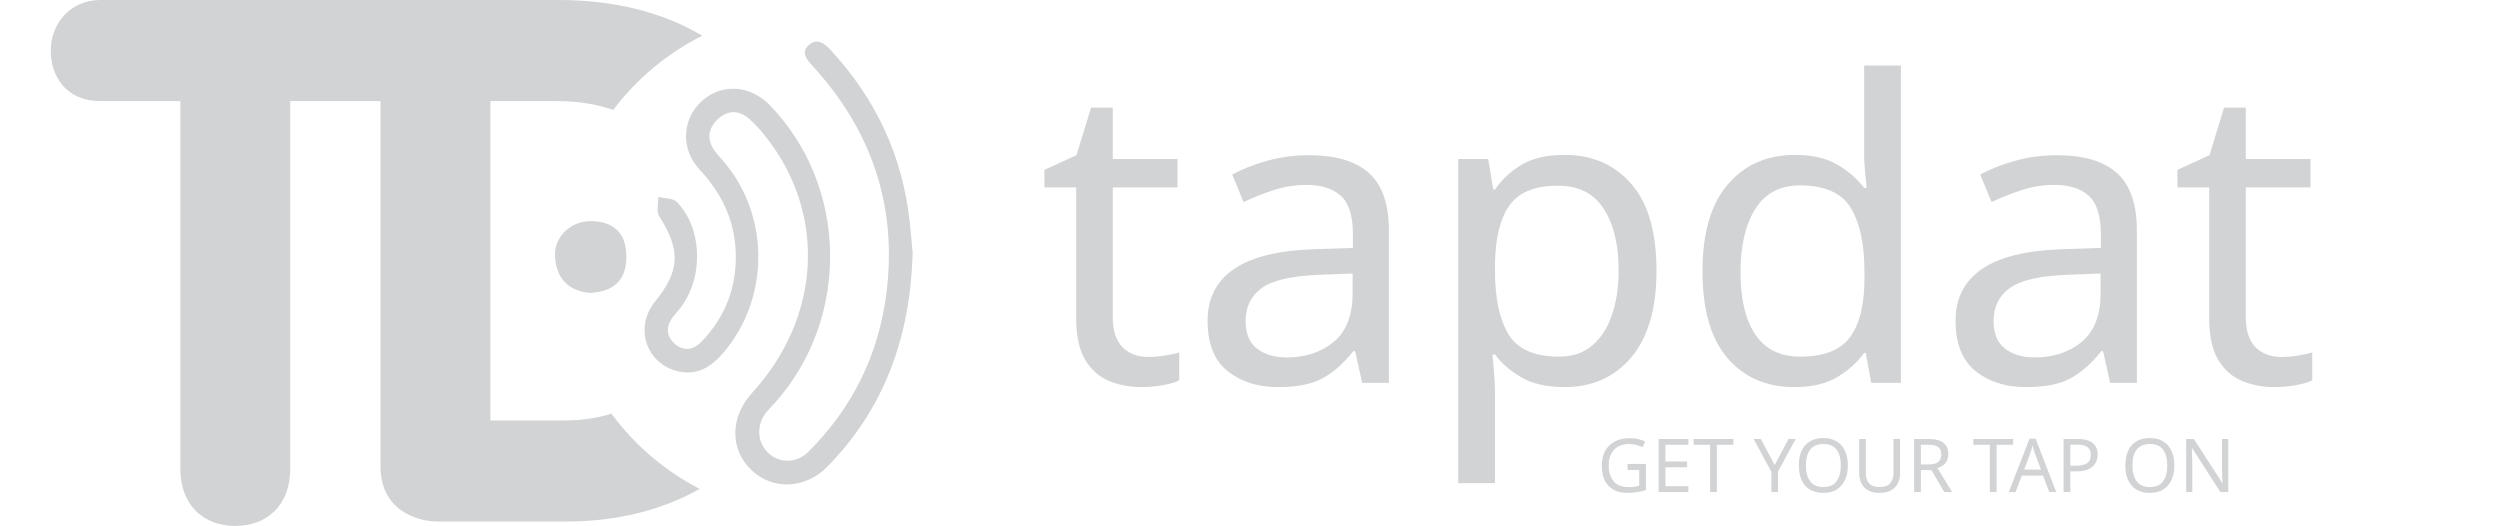
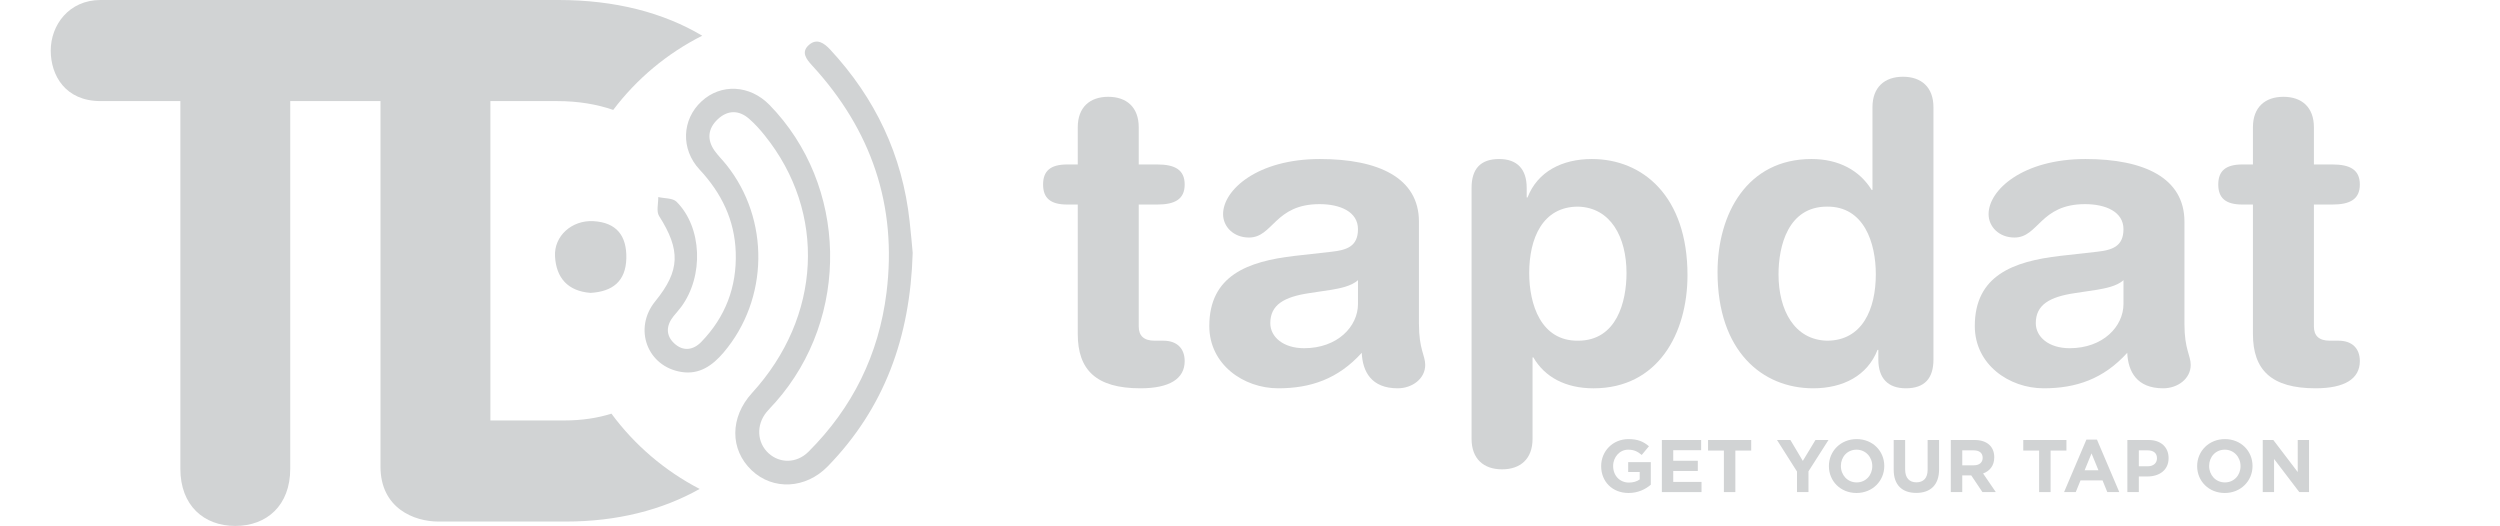
<svg xmlns="http://www.w3.org/2000/svg" version="1.1" id="Layer_1" x="0px" y="0px" width="248.627px" height="52.305px" viewBox="0 0 248.627 52.305" enable-background="new 0 0 248.627 52.305" xml:space="preserve">
  <g id="VuzQff_4_">
    <g>
-       <path fill-rule="evenodd" clip-rule="evenodd" fill="#D1D3D4" d="M90.768,25.144c-0.246,8.443-2.832,15.455-8.439,21.225    c-2.201,2.264-5.46,2.406-7.569,0.41c-2.19-2.076-2.177-5.276,0.026-7.693c6.923-7.574,7.438-17.946,1.264-25.621    c-0.471-0.591-0.986-1.16-1.551-1.652c-1.027-0.896-2.144-0.872-3.123,0.049c-0.965,0.91-1.098,2.01-0.311,3.126    c0.35,0.49,0.784,0.914,1.162,1.384c4.356,5.431,4.236,13.386-0.264,18.681c-1.097,1.293-2.404,2.217-4.172,1.941    c-3.435-0.531-4.831-4.33-2.622-7.037c2.477-3.044,2.527-5.098,0.377-8.479c-0.292-0.459-0.067-1.244-0.082-1.882    c0.618,0.144,1.434,0.087,1.818,0.464c2.553,2.55,2.722,7.389,0.469,10.452c-0.239,0.328-0.519,0.621-0.77,0.936    c-0.743,0.926-0.78,1.914,0.08,2.705c0.869,0.804,1.873,0.687,2.692-0.162c2.392-2.474,3.528-5.45,3.417-8.888    c-0.105-3.224-1.416-5.901-3.596-8.24c-1.895-2.037-1.762-4.97,0.184-6.777c1.94-1.805,4.812-1.657,6.769,0.346    c7.798,7.993,8.069,21.099,0.611,29.551c-0.298,0.338-0.626,0.657-0.913,1.006c-1.041,1.283-0.942,3.038,0.217,4.091    c1.122,1.016,2.79,1.005,3.951-0.149c4.4-4.381,7.008-9.688,7.77-15.83c1.078-8.663-1.504-16.19-7.4-22.595    c-0.587-0.638-1.133-1.341-0.291-2.06c0.781-0.665,1.489-0.163,2.089,0.478c4.492,4.841,7.185,10.506,7.903,17.089    C90.601,23.211,90.698,24.412,90.768,25.144z" />
-       <path fill-rule="evenodd" clip-rule="evenodd" fill="#D1D3D4" d="M58.73,29.128c-2.258-0.174-3.409-1.487-3.532-3.616    c-0.122-2.049,1.688-3.642,3.823-3.517c2.308,0.133,3.314,1.461,3.269,3.687C62.237,27.997,60.901,28.999,58.73,29.128z" />
+       <path fill="#D1D3D4" d="M90.768,25.144c-0.246,8.443-2.832,15.455-8.439,21.226c-2.201,2.264-5.46,2.405-7.569,0.409    c-2.19-2.075-2.177-5.275,0.026-7.692c6.923-7.574,7.438-17.946,1.264-25.621c-0.471-0.591-0.986-1.16-1.551-1.652    c-1.027-0.896-2.144-0.872-3.123,0.049c-0.965,0.91-1.098,2.011-0.311,3.126c0.35,0.49,0.784,0.914,1.162,1.385    c4.356,5.431,4.236,13.386-0.264,18.681c-1.097,1.293-2.404,2.217-4.172,1.941c-3.435-0.531-4.831-4.33-2.622-7.037    c2.477-3.044,2.527-5.099,0.377-8.479c-0.292-0.459-0.067-1.244-0.082-1.882c0.618,0.145,1.434,0.087,1.818,0.464    c2.553,2.55,2.722,7.39,0.469,10.452c-0.239,0.328-0.519,0.621-0.77,0.937c-0.743,0.926-0.78,1.913,0.08,2.704    c0.869,0.805,1.873,0.688,2.692-0.161c2.392-2.475,3.528-5.45,3.417-8.889c-0.105-3.224-1.416-5.9-3.596-8.24    c-1.895-2.036-1.762-4.97,0.184-6.776c1.94-1.805,4.812-1.657,6.769,0.346c7.798,7.993,8.069,21.1,0.611,29.551    c-0.298,0.338-0.626,0.657-0.913,1.007c-1.041,1.282-0.942,3.037,0.217,4.091c1.122,1.016,2.79,1.005,3.951-0.149    c4.4-4.381,7.008-9.688,7.77-15.83c1.078-8.663-1.504-16.189-7.4-22.595c-0.587-0.638-1.133-1.341-0.291-2.061    c0.781-0.664,1.489-0.162,2.089,0.479c4.492,4.841,7.185,10.506,7.903,17.089C90.601,23.211,90.698,24.412,90.768,25.144z" />
+       <path fill="#D1D3D4" d="M58.73,29.128c-2.258-0.174-3.409-1.487-3.532-3.616c-0.122-2.049,1.688-3.642,3.823-3.517    c2.308,0.133,3.314,1.461,3.269,3.687C62.237,27.997,60.901,28.999,58.73,29.128z" />
    </g>
  </g>
  <g>
-     <path fill="#D1D3D4" d="M17.938,10.053H9.998c-3.497,0-4.952-2.548-4.952-5.021C5.046,2.481,6.867,0,9.998,0h36.787   c3.131,0,4.955,2.481,4.955,5.032c0,2.473-1.459,5.021-4.955,5.021H28.864v36.569c0,3.643-2.331,5.683-5.465,5.683   c-3.132,0-5.462-2.04-5.462-5.683V10.053z" />
-     <path fill="#D1D3D4" d="M60.808,41.138c-1.389,0.439-2.95,0.677-4.684,0.677h-7.354V10.053h6.624c2.12,0,3.969,0.319,5.592,0.878   c2.332-3.091,5.365-5.625,8.85-7.38C65.97,1.253,61.171,0,55.541,0H43.449c-3.279,0-5.609,2.263-5.609,5.609v40.793   c0,4.153,3.354,5.466,5.758,5.466h12.671c5.089,0,9.586-1.143,13.312-3.244C66.114,46.827,63.111,44.26,60.808,41.138z" />
+     <path fill="#D1D3D4" d="M17.938,10.053h-7.94c-3.497,0-4.952-2.548-4.952-5.021C5.046,2.481,6.867,0,9.998,0h36.787   c3.131,0,4.955,2.48,4.955,5.032c0,2.473-1.459,5.021-4.955,5.021H28.864v36.569c0,3.643-2.331,5.683-5.465,5.683   c-3.132,0-5.462-2.04-5.462-5.683L17.938,10.053L17.938,10.053z" />
+     <path fill="#D1D3D4" d="M60.808,41.138c-1.389,0.439-2.95,0.677-4.684,0.677H48.77V10.053h6.624c2.12,0,3.969,0.319,5.592,0.878   c2.332-3.091,5.365-5.625,8.85-7.38C65.97,1.253,61.171,0,55.541,0H43.449C40.17,0,37.84,2.263,37.84,5.609v40.793   c0,4.153,3.354,5.467,5.758,5.467h12.671c5.089,0,9.586-1.144,13.312-3.244C66.114,46.827,63.111,44.26,60.808,41.138z" />
  </g>
  <g>
    <g>
      <g>
-         <text transform="matrix(1 0 0 1 103.1963 38.0771)" fill="#D1D3D4" font-family="'HelveticaRounded-Bold'" font-size="41.533">tapdat</text>
+         <g enable-background="new    ">
+           <path fill="#D1D3D4" d="M107.184,20.342h-1.039c-1.703,0-2.409-0.664-2.409-1.993s0.706-1.994,2.409-1.994h1.039v-3.696      c0-1.994,1.205-3.032,3.032-3.032c1.827,0,3.032,1.038,3.032,3.032v3.696h1.828c1.786,0,2.741,0.54,2.741,1.994      c0,1.453-0.955,1.993-2.741,1.993h-1.828V32.47c0,0.914,0.499,1.412,1.579,1.412h0.872c1.329,0,2.118,0.748,2.118,2.035      c0,1.745-1.495,2.7-4.403,2.7c-4.402,0-6.23-1.827-6.23-5.399V20.342z" />
+           <path fill="#D1D3D4" d="M141.116,32.221c0,2.534,0.623,3.115,0.623,4.07c0,1.371-1.287,2.326-2.74,2.326      c-2.617,0-3.489-1.661-3.572-3.53c-2.367,2.616-5.109,3.53-8.307,3.53c-3.448,0-6.854-2.367-6.854-6.188      c0-5.026,3.821-6.438,8.473-6.979l3.697-0.415c1.453-0.166,2.616-0.498,2.616-2.243c0-1.744-1.786-2.491-3.821-2.491      c-4.486,0-4.61,3.322-7.02,3.322c-1.537,0-2.575-1.08-2.575-2.326c0-2.408,3.406-5.482,9.635-5.482      c5.815,0,9.844,1.869,9.844,6.23V32.221z M135.053,27.86c-0.665,0.623-1.911,0.831-2.616,0.956l-2.201,0.332      c-2.534,0.374-3.904,1.163-3.904,2.99c0,1.371,1.287,2.492,3.363,2.492c3.323,0,5.358-2.16,5.358-4.402V27.86z" />
+           <path fill="#D1D3D4" d="M146.349,18.681c0-1.869,0.873-2.866,2.742-2.866c1.785,0,2.74,0.997,2.74,2.866v0.955h0.084      c0.996-2.575,3.447-3.821,6.396-3.821c5.066,0,9.511,3.697,9.511,11.547c0,5.814-2.949,11.256-9.345,11.256      c-2.783,0-4.859-1.121-5.981-3.073h-0.083v8.099c0,1.994-1.205,3.032-3.032,3.032s-3.032-1.038-3.032-3.032V18.681z       M156.94,20.55c-3.531,0-4.859,3.156-4.859,6.604c0,3.115,1.162,6.771,4.859,6.729c3.862,0,4.818-3.904,4.818-6.729      C161.759,23.582,160.18,20.633,156.94,20.55z" />
+           <path fill="#D1D3D4" d="M192.284,35.751c0,1.869-0.872,2.866-2.741,2.866c-1.786,0-2.741-0.997-2.741-2.866v-0.955h-0.083      c-0.997,2.575-3.447,3.821-6.396,3.821c-5.068,0-9.512-3.696-9.512-11.547c0-5.814,2.949-11.256,9.345-11.256      c2.7,0,4.776,1.122,5.981,3.074h0.082v-8.225c0-1.993,1.205-3.031,3.033-3.031c1.827,0,3.031,1.038,3.031,3.031V35.751z       M181.693,33.882c3.53,0,4.859-3.156,4.859-6.604c0-3.115-1.163-6.771-4.859-6.729c-3.862,0-4.818,3.904-4.818,6.729      C176.875,30.851,178.454,33.799,181.693,33.882z" />
+           <path fill="#D1D3D4" d="M217.245,32.221c0,2.534,0.623,3.115,0.623,4.07c0,1.371-1.287,2.326-2.74,2.326      c-2.617,0-3.489-1.661-3.572-3.53c-2.367,2.616-5.109,3.53-8.307,3.53c-3.447,0-6.854-2.367-6.854-6.188      c0-5.026,3.82-6.438,8.473-6.979l3.697-0.415c1.453-0.166,2.616-0.498,2.616-2.243c0-1.744-1.786-2.491-3.821-2.491      c-4.486,0-4.61,3.322-7.02,3.322c-1.537,0-2.574-1.08-2.574-2.326c0-2.408,3.405-5.482,9.635-5.482      c5.815,0,9.844,1.869,9.844,6.23V32.221z M211.182,27.86c-0.665,0.623-1.911,0.831-2.616,0.956l-2.201,0.332      c-2.534,0.374-3.904,1.163-3.904,2.99c0,1.371,1.287,2.492,3.363,2.492c3.323,0,5.358-2.16,5.358-4.402V27.86z" />
+           <path fill="#D1D3D4" d="M224.056,20.342h-1.038c-1.702,0-2.409-0.664-2.409-1.993s0.707-1.994,2.409-1.994h1.038v-3.696      c0-1.994,1.205-3.032,3.033-3.032c1.826,0,3.031,1.038,3.031,3.032v3.696h1.828c1.785,0,2.74,0.54,2.74,1.994      c0,1.453-0.955,1.993-2.74,1.993h-1.828V32.47c0,0.914,0.498,1.412,1.578,1.412h0.873c1.328,0,2.117,0.748,2.117,2.035      c0,1.745-1.494,2.7-4.402,2.7c-4.402,0-6.23-1.827-6.23-5.399V20.342z" />
+         </g>
      </g>
    </g>
    <g>
-       <text transform="matrix(1 0 0 1 158.8457 48.9385)" fill="#D1D3D4" font-family="'GothamBold'" font-size="7.406">GET YOUR TAP ON</text>
+       <g enable-background="new    ">
+         <path fill="#D1D3D4" d="M161.962,49.028c-1.613,0-2.725-1.133-2.725-2.664v-0.015c0-1.473,1.147-2.68,2.717-2.68     c0.932,0,1.494,0.252,2.035,0.711l-0.719,0.866c-0.398-0.333-0.754-0.526-1.354-0.526c-0.829,0-1.488,0.733-1.488,1.613v0.016     c0,0.947,0.652,1.643,1.57,1.643c0.414,0,0.783-0.104,1.072-0.311v-0.74h-1.146v-0.984h2.249v2.25     C163.642,48.657,162.909,49.028,161.962,49.028z" />
+         <path fill="#D1D3D4" d="M165.273,48.939v-5.181h3.907v1.015h-2.775v1.051h2.443v1.014h-2.443v1.088h2.812v1.014H165.273z" />
+         <path fill="#D1D3D4" d="M172.582,44.809v4.13h-1.14v-4.13h-1.576v-1.051h4.292v1.051H172.582z" />
+         <path fill="#D1D3D4" d="M179.854,46.874v2.064h-1.141v-2.043l-1.99-3.138h1.332l1.236,2.08l1.258-2.08h1.295L179.854,46.874z" />
+         <path fill="#D1D3D4" d="M184.631,49.028c-1.599,0-2.745-1.191-2.745-2.664v-0.015c0-1.473,1.162-2.68,2.76-2.68     c1.599,0,2.746,1.191,2.746,2.664v0.016C187.392,47.822,186.229,49.028,184.631,49.028z M186.2,46.349     c0-0.889-0.651-1.629-1.569-1.629c-0.917,0-1.554,0.726-1.554,1.613v0.016c0,0.888,0.65,1.628,1.568,1.628     s1.555-0.726,1.555-1.613V46.349z" />
+         <path fill="#D1D3D4" d="M190.571,49.02c-1.392,0-2.242-0.776-2.242-2.301v-2.961h1.139v2.931c0,0.844,0.422,1.28,1.118,1.28     s1.118-0.422,1.118-1.243v-2.968h1.139v2.924C192.843,48.25,191.962,49.02,190.571,49.02z" />
+         <path fill="#D1D3D4" d="M197.154,48.939l-1.11-1.658h-0.896v1.658h-1.14v-5.181h2.368c1.222,0,1.954,0.645,1.954,1.71v0.015     c0,0.836-0.451,1.361-1.11,1.605l1.266,1.851H197.154z M197.177,45.527c0-0.488-0.341-0.739-0.896-0.739h-1.132v1.487h1.155     c0.555,0,0.873-0.296,0.873-0.732V45.527z" />
+         <path fill="#D1D3D4" d="M203.932,44.809v4.13h-1.14v-4.13h-1.576v-1.051h4.292v1.051H203.932z" />
+         <path fill="#D1D3D4" d="M209.573,48.939l-0.473-1.162h-2.191l-0.474,1.162h-1.161l2.22-5.218h1.051l2.22,5.218H209.573z      M208.005,45.09l-0.688,1.681h1.376L208.005,45.09z" />
+         <path fill="#D1D3D4" d="M213.573,47.385h-0.865v1.554h-1.14v-5.181h2.116c1.236,0,1.984,0.733,1.984,1.791v0.015     C215.669,46.763,214.735,47.385,213.573,47.385z M214.514,45.572c0-0.511-0.354-0.784-0.925-0.784h-0.881v1.583h0.902     c0.57,0,0.903-0.34,0.903-0.784V45.572z" />
+         <path fill="#D1D3D4" d="M221.254,49.028c-1.599,0-2.745-1.191-2.745-2.664v-0.015c0-1.473,1.162-2.68,2.76-2.68     c1.599,0,2.746,1.191,2.746,2.664v0.016C224.015,47.822,222.853,49.028,221.254,49.028z M222.823,46.349     c0-0.889-0.651-1.629-1.569-1.629c-0.917,0-1.554,0.726-1.554,1.613v0.016c0,0.888,0.65,1.628,1.568,1.628     s1.555-0.726,1.555-1.613V46.349z" />
+         <path fill="#D1D3D4" d="M228.667,48.939l-2.51-3.293v3.293h-1.125v-5.181h1.051l2.428,3.189v-3.189h1.125v5.181H228.667z" />
+       </g>
    </g>
  </g>
</svg>
